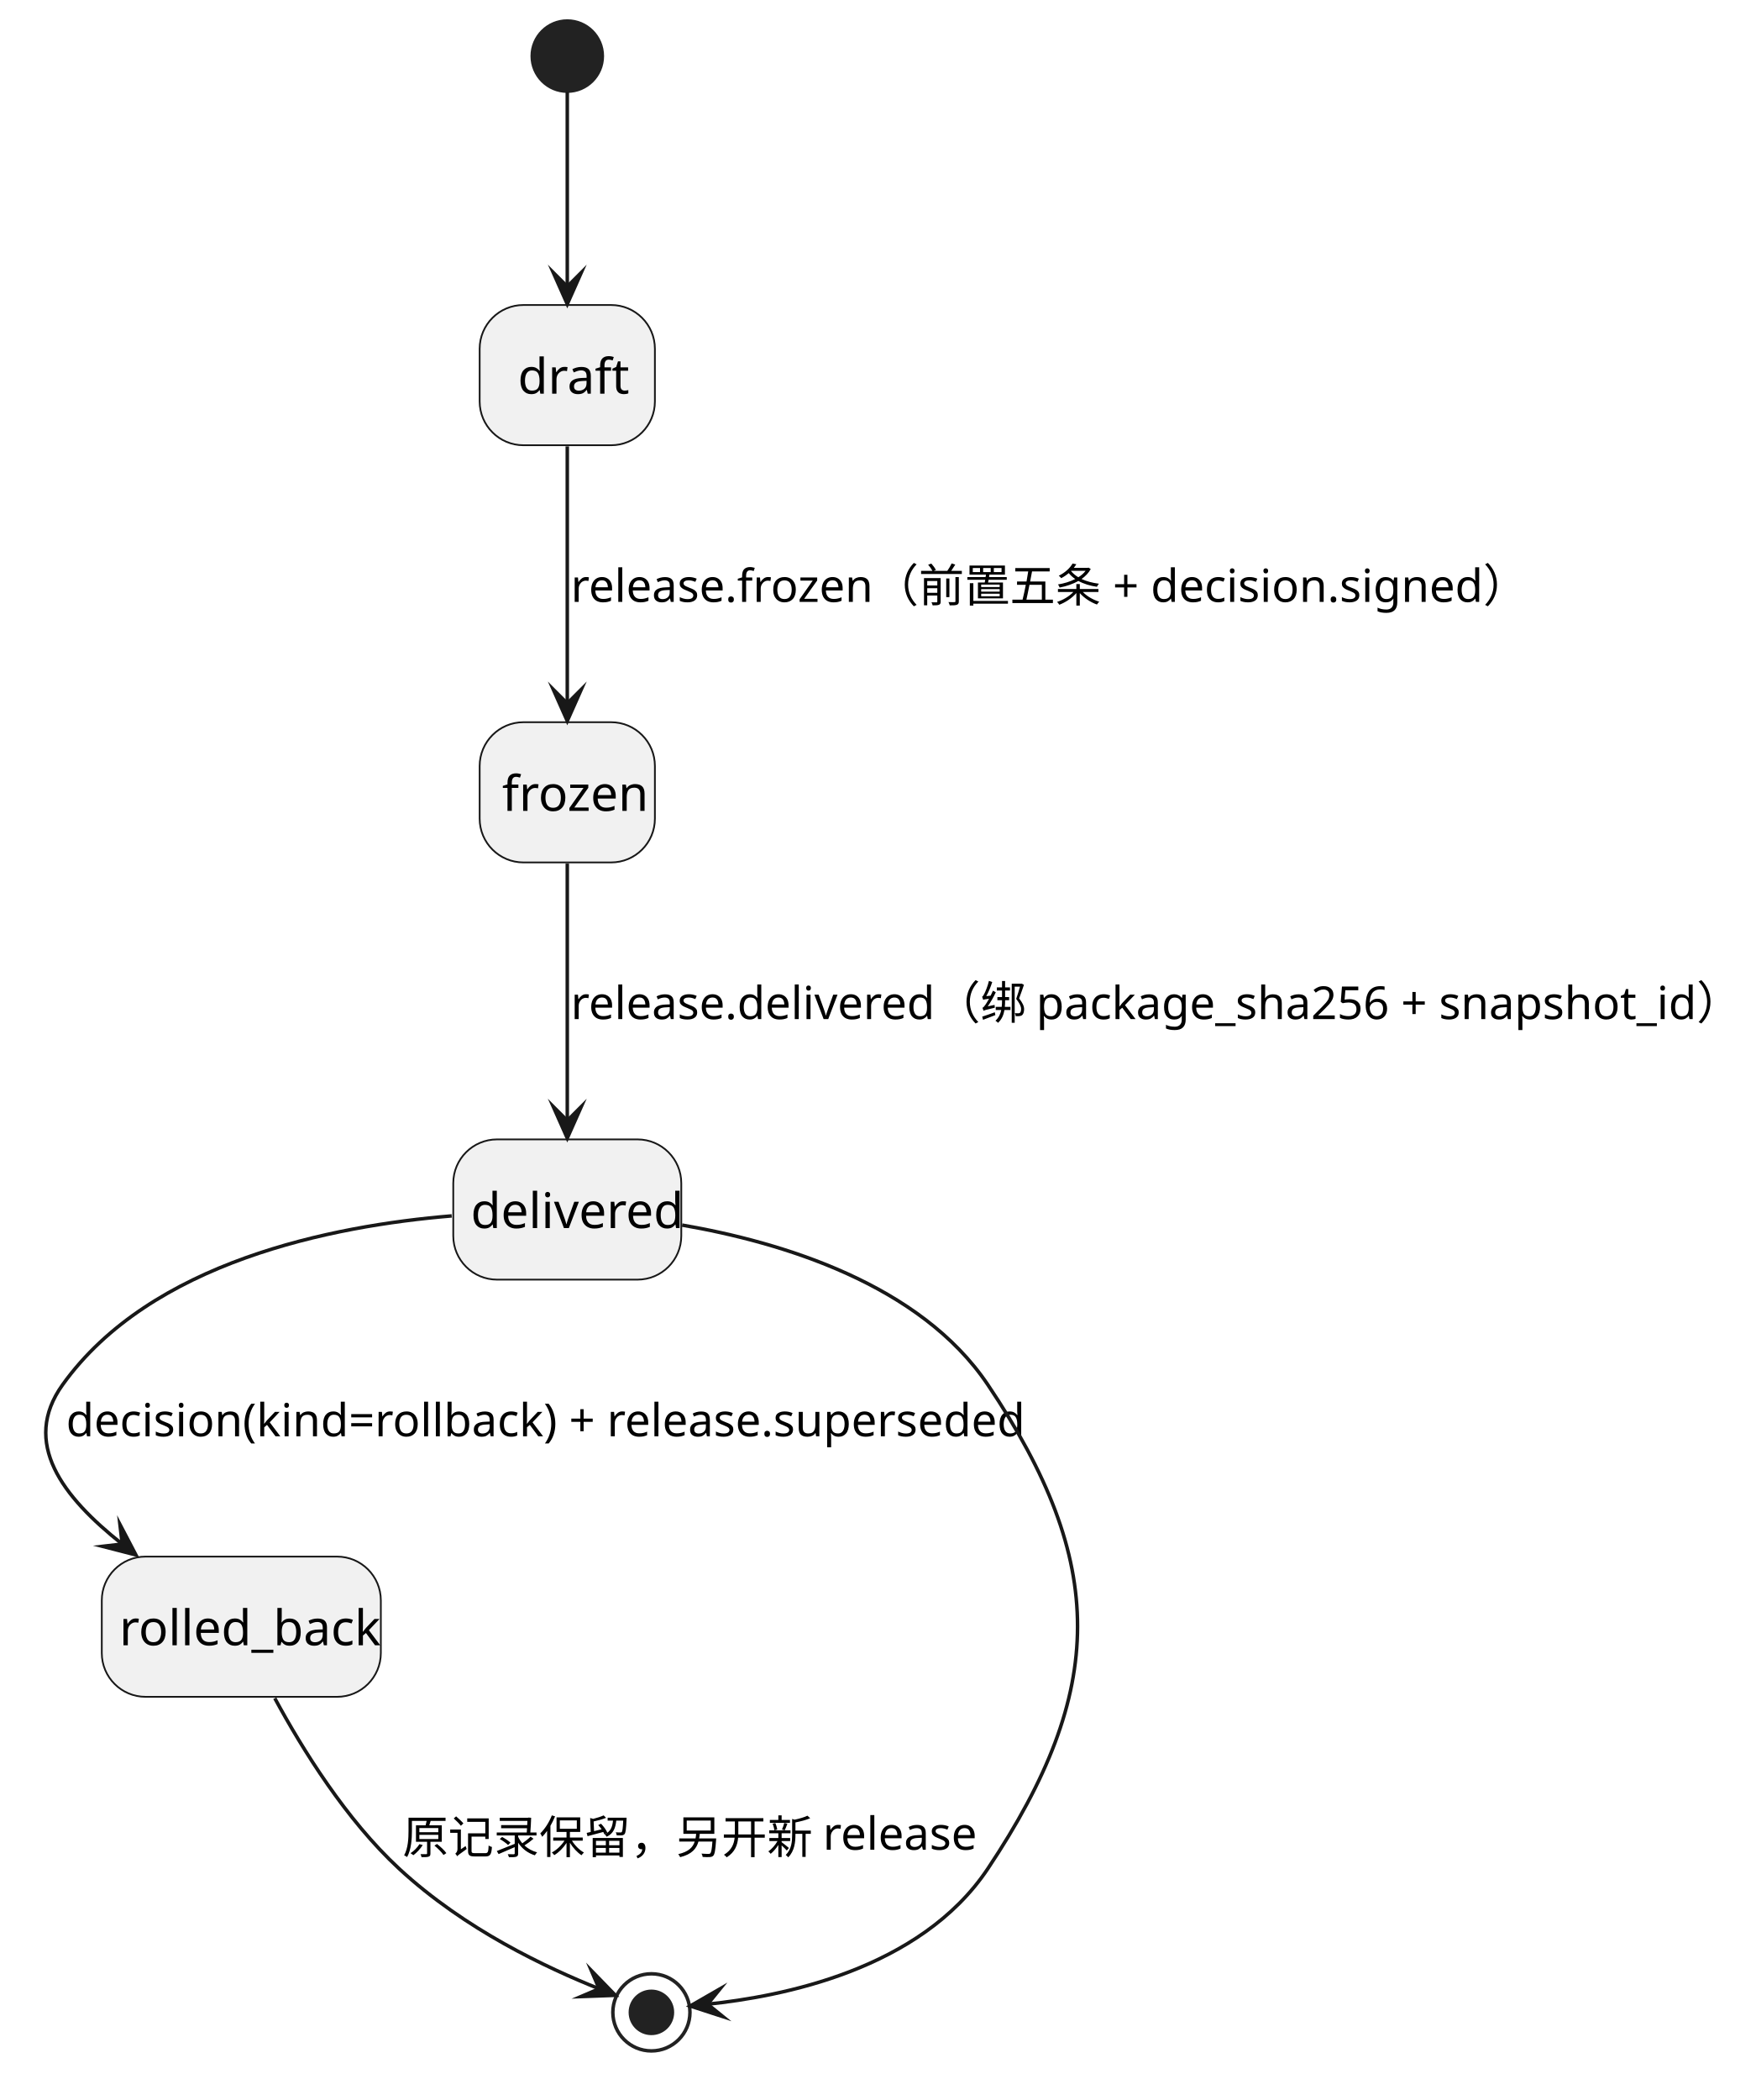
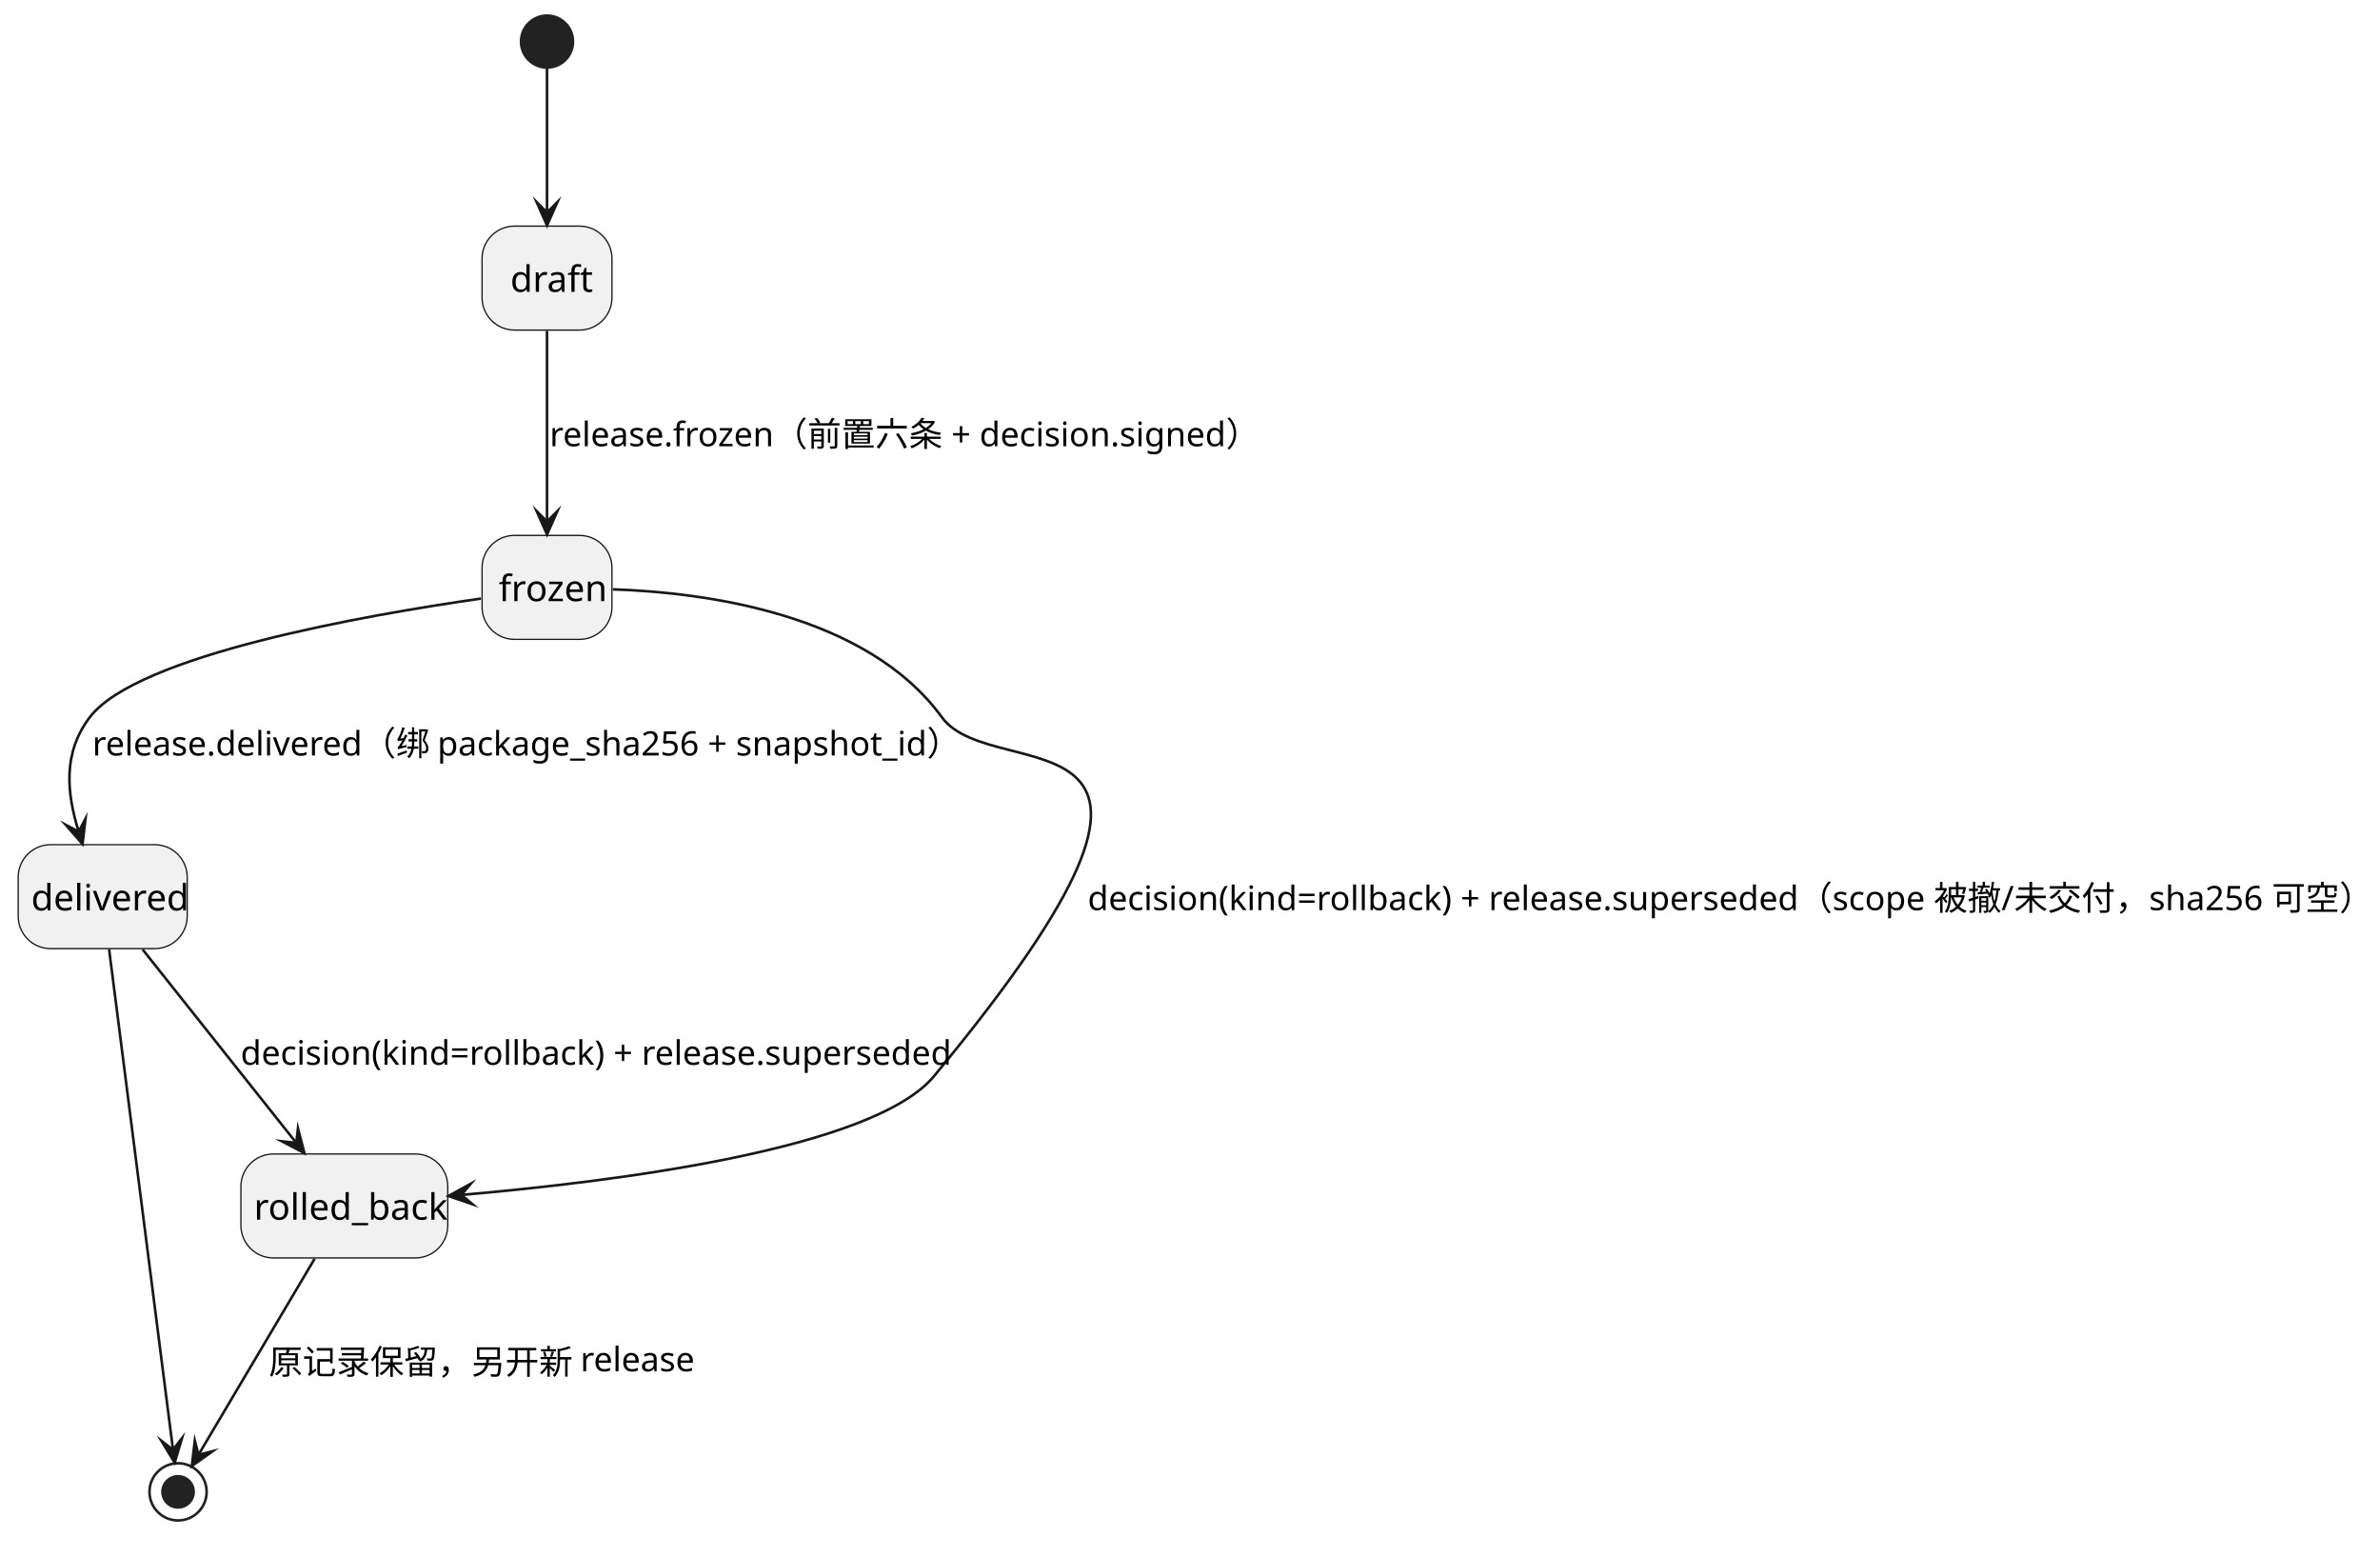
- <svg xmlns="http://www.w3.org/2000/svg" version="1.1" data-diagram-type="STATE" style="width:501px;height:599px;background:#FFFFFF;" width="501px" height="599px" viewBox="0 0 501 599" zoomAndPan="magnify" preserveAspectRatio="none" contentStyleType="text/css">
+ <svg xmlns="http://www.w3.org/2000/svg" version="1.1" data-diagram-type="STATE" style="width:916px;height:599px;background:#FFFFFF;" width="916px" height="599px" viewBox="0 0 916 599" zoomAndPan="magnify" preserveAspectRatio="none" contentStyleType="text/css">
  <defs />
  <g font-family="sans-serif" lengthAdjust="spacing">
    <g class="start_entity" data-qualified-name=".start." id="ent0001" data-source-line="2">
-       <ellipse cx="161.85" cy="16" rx="10" ry="10" fill="#222" style="stroke:#222;stroke-width:1;" />
+       <ellipse cx="210.53" cy="16" rx="10" ry="10" fill="#222" style="stroke:#222;stroke-width:1;" />
    </g>
-     <rect x="136.85" y="87" width="50" height="40" fill="#F1F1F1" style="stroke:#181818;stroke-width:0.5;" rx="12.5" ry="12.5" />
-     <text x="147.734" y="112.291" fill="#000" font-size="14" textLength="28.232">draft</text>
-     <rect x="136.85" y="206" width="50" height="40" fill="#F1F1F1" style="stroke:#181818;stroke-width:0.5;" rx="12.5" ry="12.5" />
-     <text x="143.256" y="231.291" fill="#000" font-size="14" textLength="37.188">frozen</text>
-     <rect x="129.32" y="325" width="65.057" height="40" fill="#F1F1F1" style="stroke:#181818;stroke-width:0.5;" rx="12.5" ry="12.5" />
-     <text x="134.32" y="350.291" fill="#000" font-size="14" textLength="55.057">delivered</text>
-     <rect x="29.04" y="444" width="79.617" height="40" fill="#F1F1F1" style="stroke:#181818;stroke-width:0.5;" rx="12.5" ry="12.5" />
-     <text x="34.04" y="469.291" fill="#000" font-size="14" textLength="69.617">rolled_back</text>
-     <g class="end_entity" data-qualified-name=".end." id="ent0010" data-source-line="6">
-       <ellipse cx="185.85" cy="574" rx="11" ry="11" fill="none" style="stroke:#222;stroke-width:1;" />
-       <ellipse cx="185.85" cy="574" rx="6" ry="6" fill="#222" style="stroke:#222;stroke-width:1;" />
+     <rect x="185.53" y="87" width="50" height="40" fill="#F1F1F1" style="stroke:#181818;stroke-width:0.5;" rx="12.5" ry="12.5" />
+     <text x="196.414" y="112.291" fill="#000" font-size="14" textLength="28.232">draft</text>
+     <rect x="185.53" y="206" width="50" height="40" fill="#F1F1F1" style="stroke:#181818;stroke-width:0.5;" rx="12.5" ry="12.5" />
+     <text x="191.936" y="231.291" fill="#000" font-size="14" textLength="37.188">frozen</text>
+     <rect x="7" y="325" width="65.057" height="40" fill="#F1F1F1" style="stroke:#181818;stroke-width:0.5;" rx="12.5" ry="12.5" />
+     <text x="12" y="350.291" fill="#000" font-size="14" textLength="55.057">delivered</text>
+     <rect x="92.72" y="444" width="79.617" height="40" fill="#F1F1F1" style="stroke:#181818;stroke-width:0.5;" rx="12.5" ry="12.5" />
+     <text x="97.72" y="469.291" fill="#000" font-size="14" textLength="69.617">rolled_back</text>
+     <g class="end_entity" data-qualified-name=".end." id="ent0011" data-source-line="7">
+       <ellipse cx="68.53" cy="574" rx="11" ry="11" fill="none" style="stroke:#222;stroke-width:1;" />
+       <ellipse cx="68.53" cy="574" rx="6" ry="6" fill="#222" style="stroke:#222;stroke-width:1;" />
    </g>
    <g class="link" data-entity-1="ent0001" data-entity-2="ent0002" id="lnk3" data-source-line="2" data-link-type="dependency">
-       <path d="M161.85,26.19 C161.85,40.4 161.85,63.02 161.85,81.74" style="stroke:#181818;stroke-width:1;" fill="none" id="*start*-to-draft" />
-       <polygon points="161.85,86.74,165.85,77.74,161.85,81.74,157.85,77.74,161.85,86.74" fill="#181818" style="stroke:#181818;stroke-width:1;stroke-linejoin:miter;stroke-miterlimit:10;" />
+       <path d="M210.53,26.19 C210.53,40.4 210.53,63.02 210.53,81.74" style="stroke:#181818;stroke-width:1;" fill="none" id="*start*-to-draft" />
+       <polygon points="210.53,86.74,214.53,77.74,210.53,81.74,206.53,77.74,210.53,86.74" fill="#181818" style="stroke:#181818;stroke-width:1;stroke-linejoin:miter;stroke-miterlimit:10;" />
    </g>
    <g class="link" data-entity-1="ent0002" data-entity-2="ent0004" id="lnk5" data-source-line="3" data-link-type="dependency">
-       <path d="M161.85,127.32 C161.85,149 161.85,178.96 161.85,200.65" style="stroke:#181818;stroke-width:1;" fill="none" id="draft-to-frozen" />
-       <polygon points="161.85,205.65,165.85,196.65,161.85,200.65,157.85,196.65,161.85,205.65" fill="#181818" style="stroke:#181818;stroke-width:1;stroke-linejoin:miter;stroke-miterlimit:10;" />
-       <text x="162.85" y="171.686" fill="#000" font-size="13" textLength="262.59">release.frozen（前置五条 + decision.signed）</text>
+       <path d="M210.53,127.32 C210.53,149 210.53,178.96 210.53,200.65" style="stroke:#181818;stroke-width:1;" fill="none" id="draft-to-frozen" />
+       <polygon points="210.53,205.65,214.53,196.65,210.53,200.65,206.53,196.65,210.53,205.65" fill="#181818" style="stroke:#181818;stroke-width:1;stroke-linejoin:miter;stroke-miterlimit:10;" />
+       <text x="211.53" y="171.686" fill="#000" font-size="13" textLength="262.59">release.frozen（前置六条 + decision.signed）</text>
    </g>
    <g class="link" data-entity-1="ent0004" data-entity-2="ent0006" id="lnk7" data-source-line="4" data-link-type="dependency">
-       <path d="M161.85,246.32 C161.85,268 161.85,297.96 161.85,319.65" style="stroke:#181818;stroke-width:1;" fill="none" id="frozen-to-delivered" />
-       <polygon points="161.85,324.65,165.85,315.65,161.85,319.65,157.85,315.65,161.85,324.65" fill="#181818" style="stroke:#181818;stroke-width:1;stroke-linejoin:miter;stroke-miterlimit:10;" />
-       <text x="162.85" y="290.686" fill="#000" font-size="13" textLength="322.791">release.delivered（绑 package_sha256 + snapshot_id）</text>
+       <path d="M185.1,230.31 C140.87,236.64 52.75,252.01 34.53,276 C24.07,289.76 25.69,305.164 30.28,319.974" style="stroke:#181818;stroke-width:1;" fill="none" id="frozen-to-delivered" />
+       <polygon points="31.76,324.75,32.916,314.969,30.28,319.974,25.275,317.338,31.76,324.75" fill="#181818" style="stroke:#181818;stroke-width:1;stroke-linejoin:miter;stroke-miterlimit:10;" />
+       <text x="35.53" y="290.686" fill="#000" font-size="13" textLength="322.791">release.delivered（绑 package_sha256 + snapshot_id）</text>
    </g>
-     <g class="link" data-entity-1="ent0006" data-entity-2="ent0008" id="lnk9" data-source-line="5" data-link-type="dependency">
-       <path d="M128.88,346.82 C94.76,349.64 42.99,359.89 17.85,395 C6,411.56 17.822,426.914 34.862,440.424" style="stroke:#181818;stroke-width:1;" fill="none" id="delivered-to-rolled_back" />
-       <polygon points="38.78,443.53,34.213,434.804,34.862,440.424,29.243,441.073,38.78,443.53" fill="#181818" style="stroke:#181818;stroke-width:1;stroke-linejoin:miter;stroke-miterlimit:10;" />
-       <text x="18.85" y="409.686" fill="#000" font-size="13" textLength="258.832">decision(kind=rollback) + release.superseded</text>
+     <g class="link" data-entity-1="ent0004" data-entity-2="ent0008" id="lnk9" data-source-line="5" data-link-type="dependency">
+       <path d="M235.87,226.75 C270.99,227.95 333.39,235.99 362.53,276 C382.83,303.87 482.48,265.54 359.53,414 C336.13,442.26 236.251,454.67 177.581,459.74" style="stroke:#181818;stroke-width:1;" fill="none" id="frozen-to-rolled_back" />
+       <polygon points="172.6,460.17,181.911,463.38,177.581,459.74,181.222,455.41,172.6,460.17" fill="#181818" style="stroke:#181818;stroke-width:1;stroke-linejoin:miter;stroke-miterlimit:10;" />
+       <text x="418.63" y="350.186" fill="#000" font-size="13" textLength="481.546">decision(kind=rollback) + release.superseded（scope 被撤/未交付，sha256 可空）</text>
    </g>
-     <g class="link" data-entity-1="ent0008" data-entity-2="ent0010" id="lnk11" data-source-line="6" data-link-type="dependency">
-       <path d="M78.4,484.4 C86.35,499.09 98.79,519.06 113.85,533 C132.74,550.48 156.029,561.299 170.939,567.279" style="stroke:#181818;stroke-width:1;" fill="none" id="rolled_back-to-*end*" />
-       <polygon points="175.58,569.14,168.716,562.077,170.939,567.279,165.738,569.502,175.58,569.14" fill="#181818" style="stroke:#181818;stroke-width:1;stroke-linejoin:miter;stroke-miterlimit:10;" />
-       <text x="114.85" y="528.686" fill="#000" font-size="13" textLength="162.944">原记录保留，另开新 release</text>
+     <g class="link" data-entity-1="ent0006" data-entity-2="ent0008" id="lnk10" data-source-line="6" data-link-type="dependency">
+       <path d="M54.89,365.32 C72.12,387 96.799,418.046 114.039,439.736" style="stroke:#181818;stroke-width:1;" fill="none" id="delivered-to-rolled_back" />
+       <polygon points="117.15,443.65,114.681,434.116,114.039,439.736,108.419,439.093,117.15,443.65" fill="#181818" style="stroke:#181818;stroke-width:1;stroke-linejoin:miter;stroke-miterlimit:10;" />
+       <text x="92.6" y="409.686" fill="#000" font-size="13" textLength="258.832">decision(kind=rollback) + release.superseded</text>
    </g>
-     <g class="link" data-entity-1="ent0006" data-entity-2="ent0010" id="lnk12" data-source-line="7" data-link-type="dependency">
-       <path d="M194.62,349.44 C223.03,354.34 262.53,366.23 281.85,395 C316.06,445.91 315.87,481.97 281.85,533 C262.52,561.99 222.743,569.49 201.893,571.67" style="stroke:#181818;stroke-width:1;" fill="none" id="delivered-to-*end*" />
-       <polygon points="196.92,572.19,206.287,575.232,201.893,571.67,205.455,567.276,196.92,572.19" fill="#181818" style="stroke:#181818;stroke-width:1;stroke-linejoin:miter;stroke-miterlimit:10;" />
+     <g class="link" data-entity-1="ent0008" data-entity-2="ent0011" id="lnk12" data-source-line="7" data-link-type="dependency">
+       <path d="M121.09,484.31 C107.14,507.85 86.698,542.338 76.378,559.758" style="stroke:#181818;stroke-width:1;" fill="none" id="rolled_back-to-*end*" />
+       <polygon points="73.83,564.06,81.859,558.356,76.378,559.758,74.976,554.278,73.83,564.06" fill="#181818" style="stroke:#181818;stroke-width:1;stroke-linejoin:miter;stroke-miterlimit:10;" />
+       <text x="103.45" y="528.686" fill="#000" font-size="13" textLength="162.944">原记录保留，另开新 release</text>
+     </g>
+     <g class="link" data-entity-1="ent0006" data-entity-2="ent0011" id="lnk13" data-source-line="8" data-link-type="dependency">
+       <path d="M42,365.35 C47.92,411.67 62.107,522.69 66.587,557.81" style="stroke:#181818;stroke-width:1;" fill="none" id="delivered-to-*end*" />
+       <polygon points="67.22,562.77,70.049,553.336,66.587,557.81,62.113,554.348,67.22,562.77" fill="#181818" style="stroke:#181818;stroke-width:1;stroke-linejoin:miter;stroke-miterlimit:10;" />
    </g>
  </g>
</svg>
